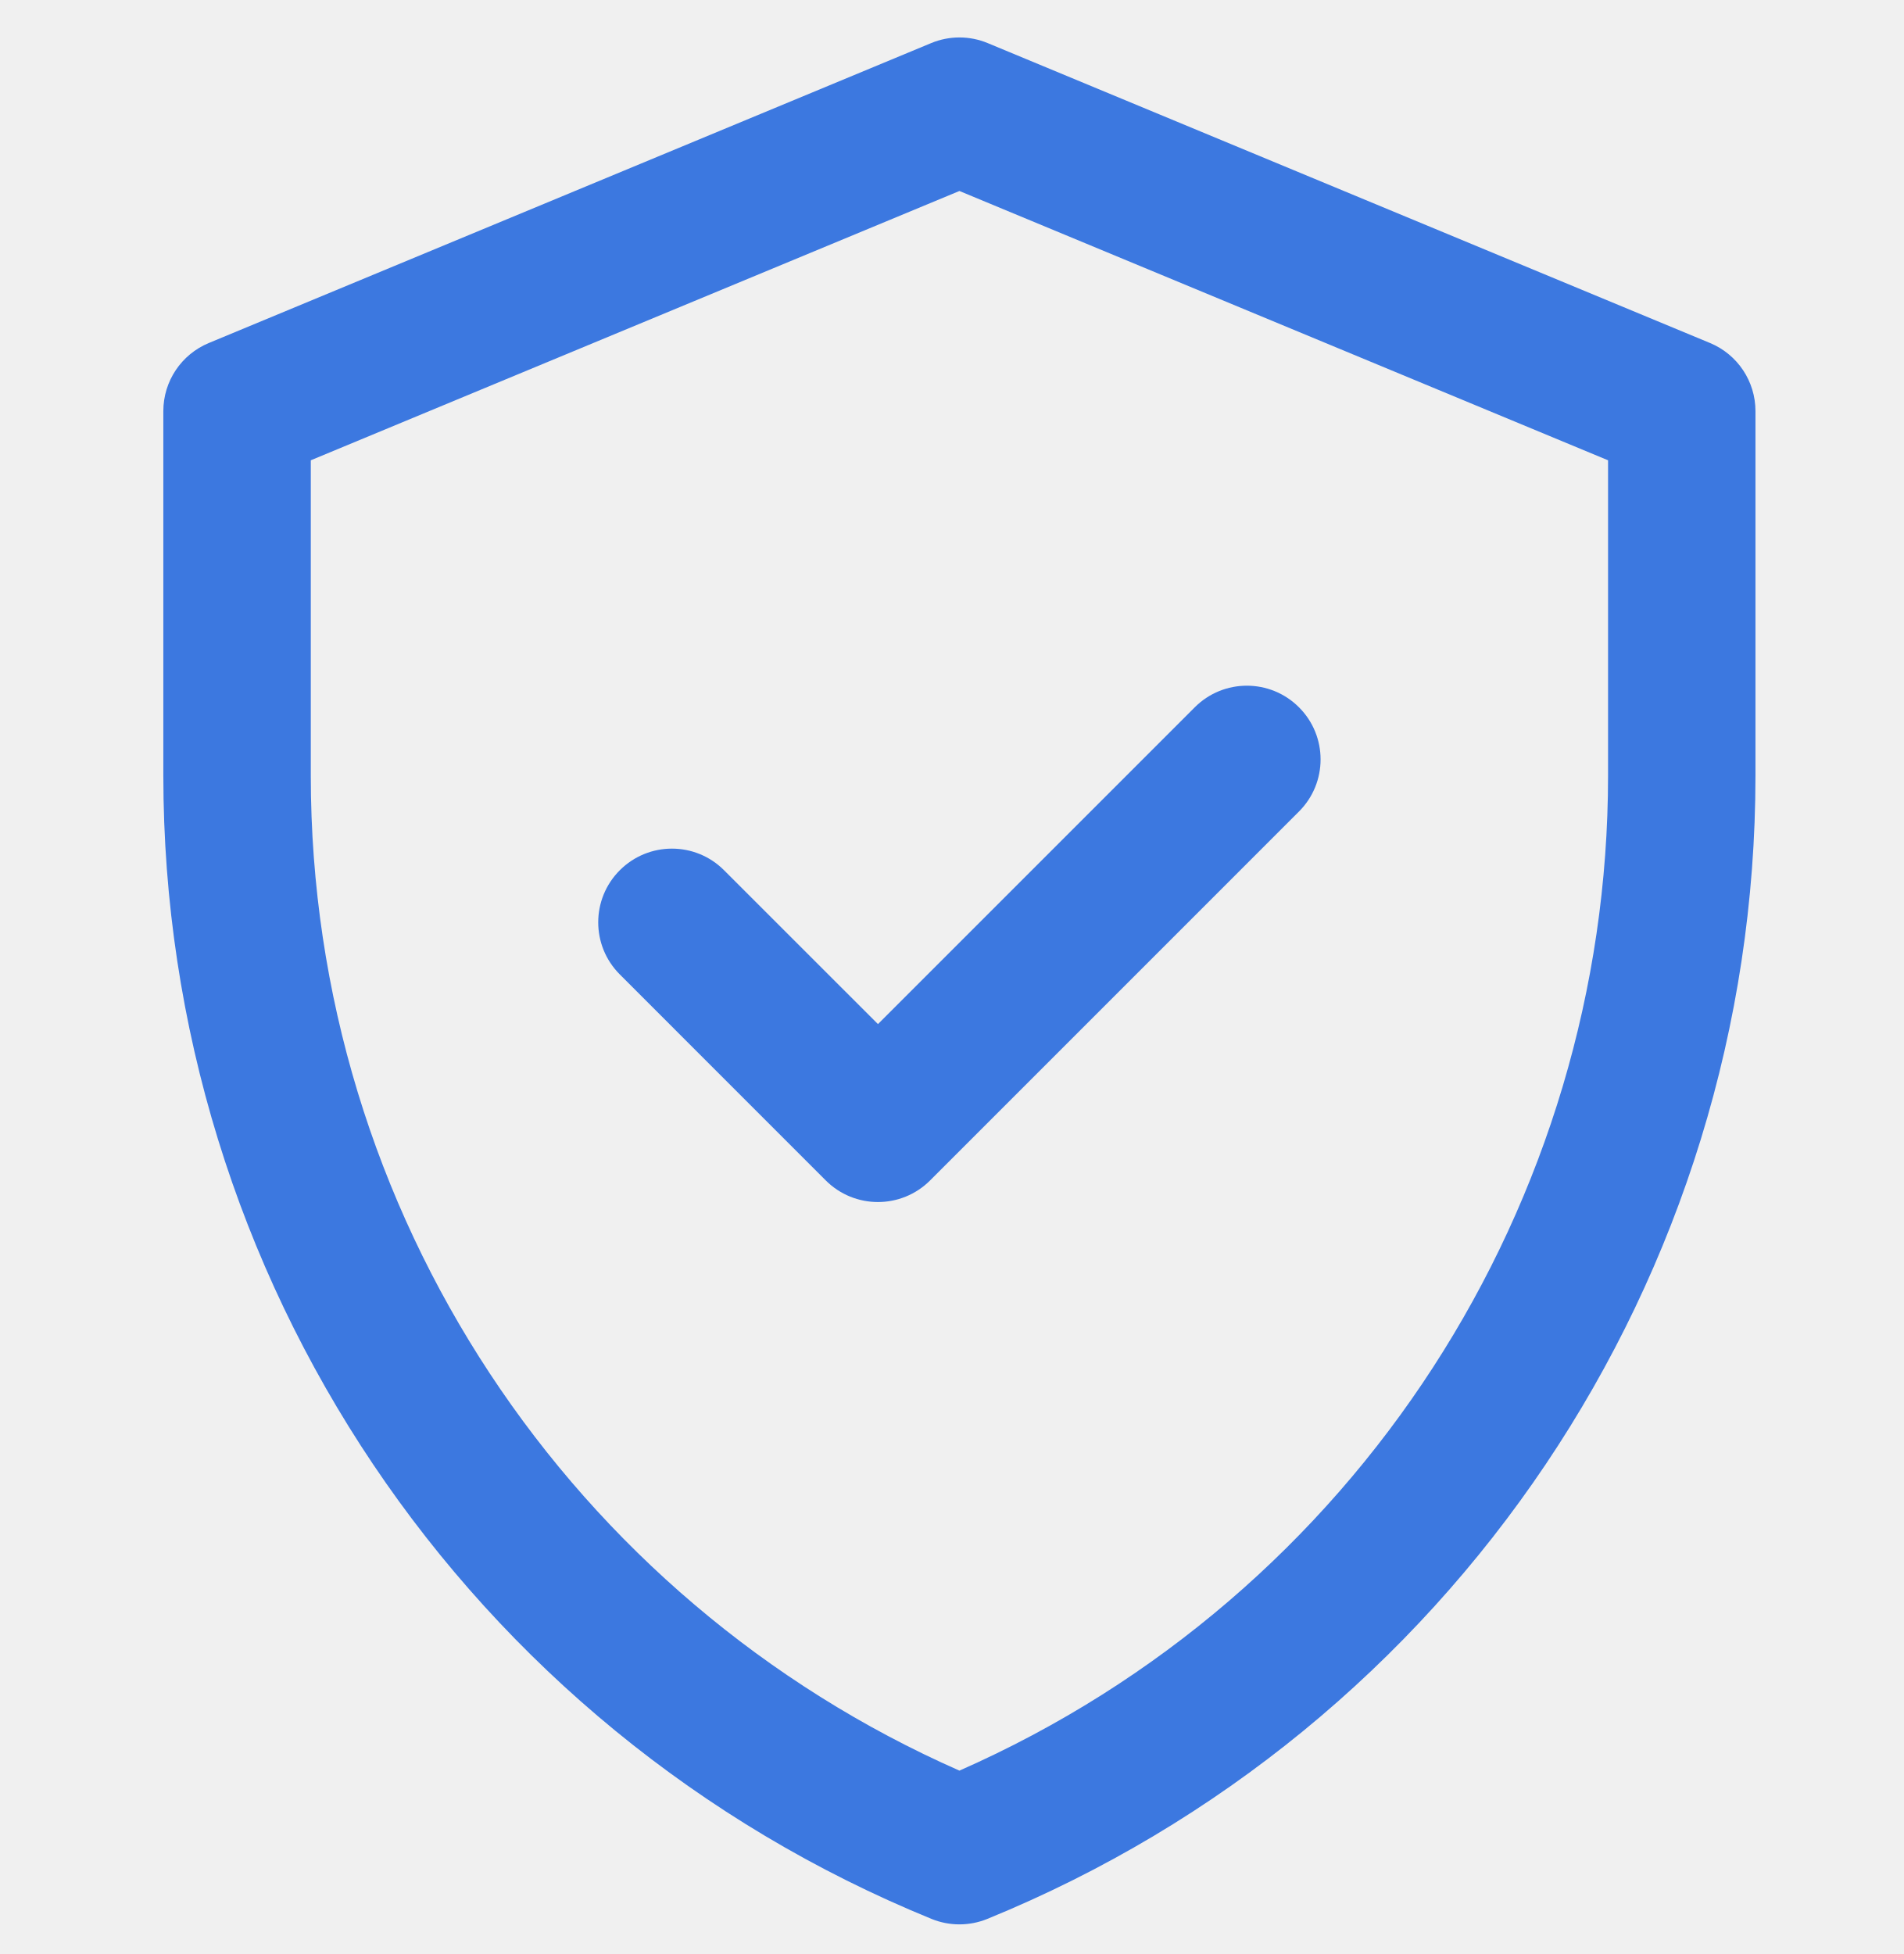
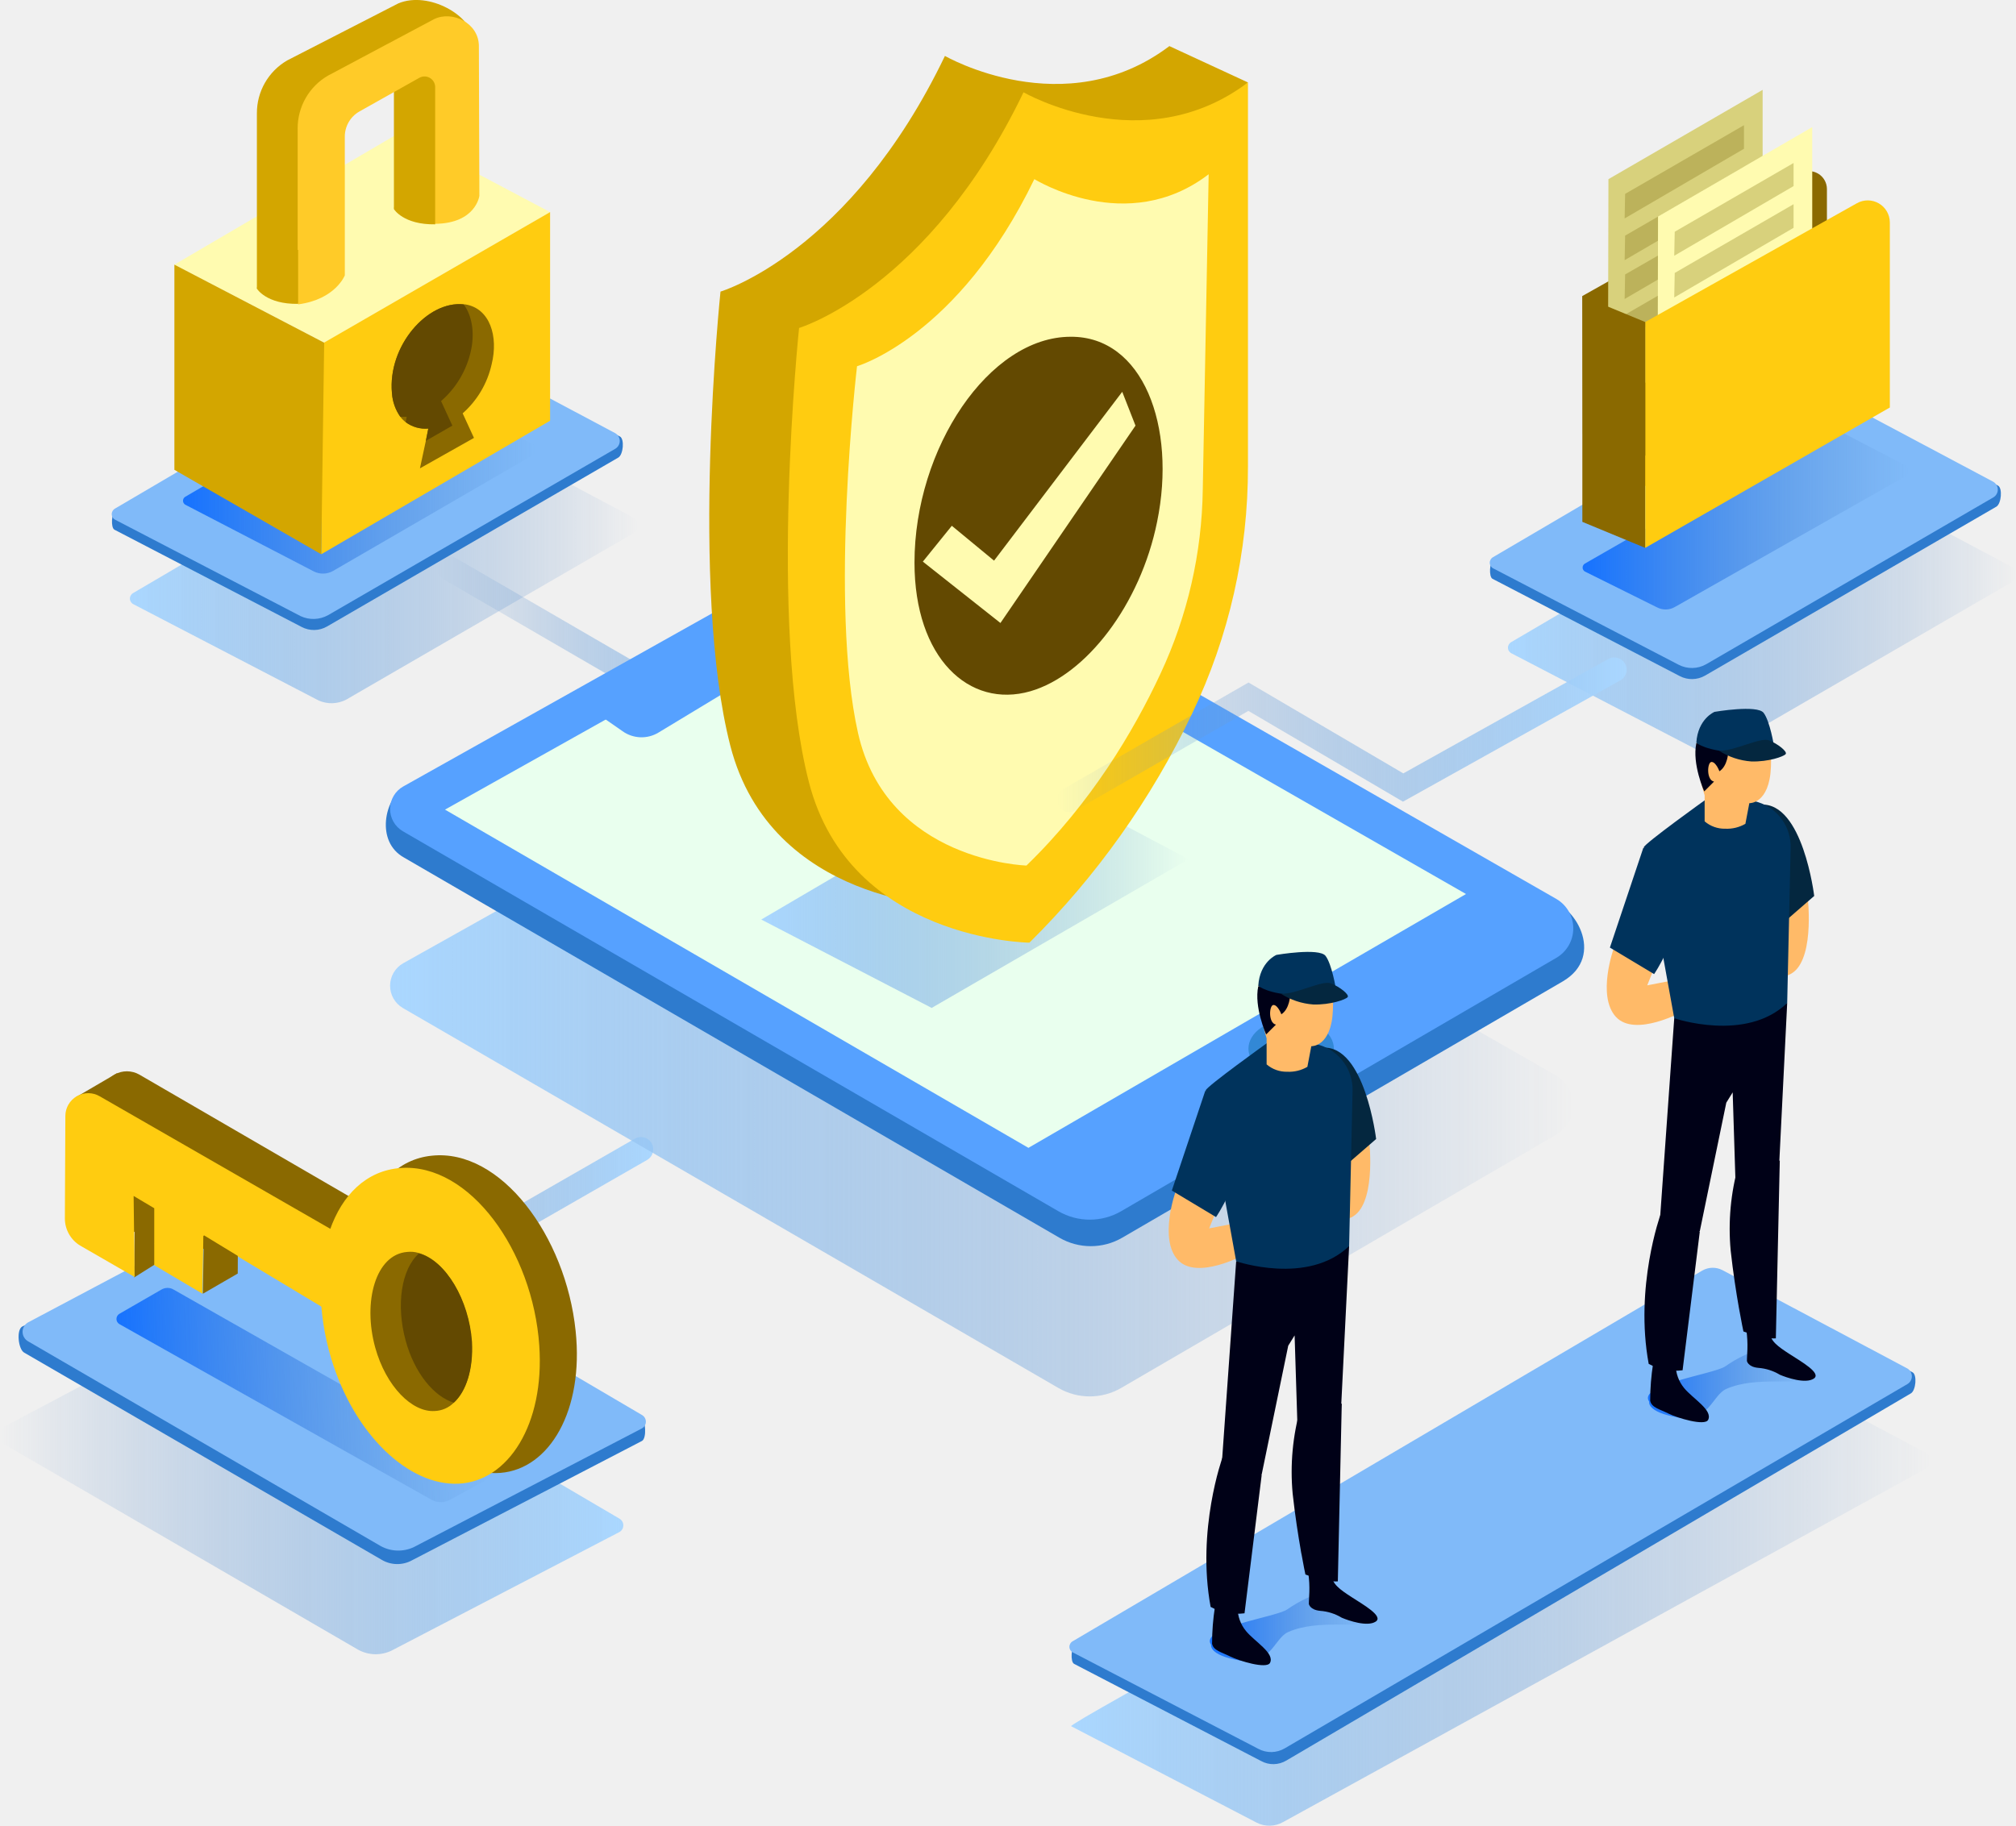
- <svg xmlns="http://www.w3.org/2000/svg" width="38" height="39" viewBox="0 0 38 39" fill="none">
-   <g clip-path="url(#clip0)">
-     <path d="M34.13 6.846L19.713 0.86C19.352 0.71 18.946 0.71 18.585 0.86L4.168 6.846C3.618 7.074 3.26 7.61 3.26 8.205V15.481C3.26 25.501 9.316 34.513 18.593 38.3C18.949 38.445 19.348 38.445 19.705 38.3C28.981 34.513 35.037 25.501 35.037 15.481V8.205C35.037 7.61 34.679 7.074 34.13 6.846ZM32.095 15.481C32.095 23.999 27.093 31.84 19.149 35.34C11.417 31.933 6.203 24.23 6.203 15.481V9.187L19.149 3.812L32.095 9.187V15.481ZM17.523 20.44L23.846 14.117C24.42 13.542 25.352 13.542 25.926 14.117C26.501 14.691 26.501 15.623 25.926 16.197L18.563 23.561C17.988 24.135 17.057 24.135 16.482 23.561L12.371 19.449C11.796 18.875 11.796 17.943 12.371 17.369C12.946 16.794 13.877 16.794 14.451 17.369L17.523 20.44Z" fill="#3C78E0" />
+ <svg xmlns="http://www.w3.org/2000/svg" xmlns:xlink="http://www.w3.org/1999/xlink" viewBox="0 0 410.5 371.86">
+   <defs>
+     <style>.cls-1,.cls-12,.cls-21{fill:none;stroke-linecap:round;stroke-miterlimit:10;stroke-width:5px;}.cls-1{stroke:url(#linear-gradient);}.cls-2{fill:url(#linear-gradient-2);}.cls-3{fill:#2e7bce;}.cls-4{fill:#80baf9;}.cls-5{fill:url(#linear-gradient-3);}.cls-6{fill:#fffbb0;}.cls-7{fill:#ffcc10;}.cls-8{fill:#d3a600;}.cls-9{fill:#ffcb28;}.cls-10{fill:#8a6900;}.cls-11{fill:#634901;}.cls-12{stroke:url(#linear-gradient-4);}.cls-13{fill:url(#linear-gradient-5);}.cls-14{fill:url(#linear-gradient-6);}.cls-15{fill:url(#linear-gradient-7);}.cls-16{fill:#56a1ff;}.cls-17{fill:#e9ffee;}.cls-18{fill:#3288d6;}.cls-19{fill:url(#linear-gradient-8);}.cls-20{fill:url(#linear-gradient-9);}.cls-21{stroke:url(#linear-gradient-10);}.cls-22{fill:url(#linear-gradient-11);}.cls-23{fill:#d8d17c;}.cls-24{fill:#bcb25b;}.cls-25{fill:url(#linear-gradient-12);}.cls-26{fill:url(#linear-gradient-13);}.cls-27{fill:#ffba68;}.cls-28{fill:#04273f;}.cls-29{fill:#000117;}.cls-30{fill:#00335c;}.cls-31{fill:url(#linear-gradient-14);}</style>
+     <linearGradient id="linear-gradient" x1="89.01" y1="223.69" x2="159.81" y2="223.69" gradientTransform="matrix(1, 0, 0, -1, 0, 358.59)" gradientUnits="userSpaceOnUse">
+       <stop offset="0" stop-color="#5083c2" stop-opacity="0" />
+       <stop offset="1" stop-color="#aad7ff" />
+     </linearGradient>
+     <linearGradient id="linear-gradient-2" x1="26.58" y1="244.51" x2="129.92" y2="244.51" gradientTransform="matrix(1, 0, 0, -1, 0, 358.59)" gradientUnits="userSpaceOnUse">
+       <stop offset="0" stop-color="#aad7ff" />
+       <stop offset="1" stop-color="#5083c2" stop-opacity="0" />
+     </linearGradient>
+     <linearGradient id="linear-gradient-3" x1="37.26" y1="262.04" x2="109.15" y2="262.04" gradientTransform="matrix(1, 0, 0, -1, 0, 358.59)" gradientUnits="userSpaceOnUse">
+       <stop offset="0" stop-color="#1572ff" />
+       <stop offset="1" stop-color="#5083c2" stop-opacity="0" />
+     </linearGradient>
+     <linearGradient id="linear-gradient-4" x1="59.21" y1="104.74" x2="133.01" y2="104.74" xlink:href="#linear-gradient" />
+     <linearGradient id="linear-gradient-5" x1="-1424.93" y1="57.48" x2="-1298.01" y2="57.48" gradientTransform="translate(-1298.01 358.59) rotate(180)" xlink:href="#linear-gradient-2" />
+     <linearGradient id="linear-gradient-6" x1="17.97" y1="56.44" x2="93.87" y2="56.44" gradientTransform="matrix(1, -0.03, -0.03, -1, 7.65, 342.02)" xlink:href="#linear-gradient-3" />
+     <linearGradient id="linear-gradient-7" x1="79.44" y1="144.91" x2="320.36" y2="144.91" xlink:href="#linear-gradient-2" />
+     <linearGradient id="linear-gradient-8" x1="155.01" y1="177.64" x2="242.01" y2="177.64" xlink:href="#linear-gradient-2" />
+     <linearGradient id="linear-gradient-9" x1="307.19" y1="234.49" x2="410.53" y2="234.49" xlink:href="#linear-gradient-2" />
+     <linearGradient id="linear-gradient-10" x1="215.21" y1="208.94" x2="331.21" y2="208.94" xlink:href="#linear-gradient" />
+     <linearGradient id="linear-gradient-11" x1="322.11" y1="253.09" x2="388.62" y2="253.09" xlink:href="#linear-gradient-3" />
+     <linearGradient id="linear-gradient-12" x1="218.1" y1="34.95" x2="393.1" y2="34.95" xlink:href="#linear-gradient-2" />
+     <linearGradient id="linear-gradient-13" x1="335.55" y1="76.72" x2="368.39" y2="76.72" xlink:href="#linear-gradient-3" />
+     <linearGradient id="linear-gradient-14" x1="246.35" y1="27.22" x2="279.19" y2="27.22" xlink:href="#linear-gradient-3" />
+   </defs>
+   <g id="Layer_2" data-name="Layer 2">
+     <g id="Layer_1-2" data-name="Layer 1">
+       <g id="OBJECT">
+         <line class="cls-1" x1="157.31" y1="153.99" x2="91.51" y2="115.79" />
+         <path class="cls-2" d="M70.51,142.49l58.5-33.9a1.84,1.84,0,0,0-.1-3.2l-37.6-20a4.27,4.27,0,0,0-4.1.1l-60.1,35.3a1.29,1.29,0,0,0,.1,2.3l37.7,19.6A6.47,6.47,0,0,0,70.51,142.49Z" />
+         <path class="cls-3" d="M66.61,127.59l59.3-34.4c1-.6,1.3-3.8.3-4.3l-40.6-19.6-62.1,34.6c-.8.5-1,3.6-.2,4l38.1,19.8A5.34,5.34,0,0,0,66.61,127.59Z" />
+         <path class="cls-4" d="M66.81,125.29l58.5-33.9a1.84,1.84,0,0,0-.1-3.2l-37.6-20a4.27,4.27,0,0,0-4.1.1l-60.1,35.3a1.29,1.29,0,0,0,.1,2.3l37.7,19.6A6.14,6.14,0,0,0,66.81,125.29Z" />
+         <path class="cls-5" d="M67.81,116.29l40.7-23.6a1.27,1.27,0,0,0,0-2.2l-26.2-13.9a2.8,2.8,0,0,0-2.8.1l-41.8,24.5a.94.94,0,0,0,0,1.6l26.2,13.6A4.14,4.14,0,0,0,67.81,116.29Z" />
+         <polygon class="cls-6" points="66.01 69.8 112.01 43.2 81.41 27 35.51 53.9 66.01 69.8" />
+         <polygon class="cls-7" points="65.61 70 65.41 112.89 112.01 85.69 112.01 43.2 65.61 70" />
+         <polygon class="cls-8" points="66.01 69.8 65.41 112.89 35.51 95.69 35.51 53.9 66.01 69.8" />
+         <path class="cls-8" d="M52.31,58.79s1.9,3.2,8.4,3.1l3.1-14.4C63.71,47.59,53.61,51.09,52.31,58.79Z" />
+         <path class="cls-8" d="M80.21,42.59s1.9,3.2,8.4,3.1l3.1-14.4S81.51,34.79,80.21,42.59Z" />
+         <path class="cls-8" d="M52.31,47.79V23.09a12.38,12.38,0,0,1,6.2-10.8L81.11.69c6.2-2.6,15.1,2.6,15.1,7.3l-7,28.8-9,5.7V14.59a2.17,2.17,0,0,0-3.3-1.9l-12.1,6.8a5.88,5.88,0,0,0-3,5.2v28.2l-9.5,5.9Z" />
+         <path class="cls-9" d="M60.61,50.89V26.19a12.38,12.38,0,0,1,6.2-10.8l21.6-11.5c3.7-1.8,9.1.8,9.1,5.5l.1,30.5s-.7,5.6-9,5.7V17.79a2.17,2.17,0,0,0-3.3-1.9l-12.1,6.8a5.88,5.88,0,0,0-3,5.2v28.2s-1.9,4.9-9.5,5.9V50.89Z" />
+         <path class="cls-10" d="M94.21,84.19l2.3,5-11,6.2,1.2-5.6.5-2.5a6.74,6.74,0,0,1-4.6-1.3,5.73,5.73,0,0,1-1.1-1.1,9.45,9.45,0,0,1-1.7-4.8c-.9-9.6,7.2-18.9,14.6-18.1h.3c5.1.8,6.8,6.6,5.4,12.2A18.77,18.77,0,0,1,94.21,84.19Z" />
+         <path class="cls-11" d="M89.81,81.69l2.3,5-5.4,3.1.5-2.5a6.74,6.74,0,0,1-4.6-1.3l.2-1.1h-1.3a9.45,9.45,0,0,1-1.7-4.8c-.9-9.6,7.2-18.9,14.6-18.1,1.8,2.4,2.3,6.1,1.4,9.8A18.93,18.93,0,0,1,89.81,81.69Z" />
+         <line class="cls-12" x1="130.51" y1="234.09" x2="61.71" y2="273.59" />
+         <path class="cls-13" d="M72.91,336l-71.8-41.7a2.22,2.22,0,0,1,.1-3.9l46.2-24.5a5.22,5.22,0,0,1,5,.1l73.7,43.3a1.57,1.57,0,0,1-.1,2.8l-46.3,24.1A7.43,7.43,0,0,1,72.91,336Z" />
+         <path class="cls-3" d="M77.71,317.69l-72.8-42.2c-1.2-.7-1.6-4.6-.4-5.3l49.8-24.1,76.2,42.5c1,.6,1.2,4.4.2,4.9l-46.8,24.3A6.24,6.24,0,0,1,77.71,317.69Z" />
+         <path class="cls-4" d="M77.51,314.89l-71.8-41.7a2.22,2.22,0,0,1,.1-3.9L52,244.79a5.22,5.22,0,0,1,5,.1l73.7,43.3a1.57,1.57,0,0,1-.1,2.8l-46.3,24.1A7.41,7.41,0,0,1,77.51,314.89Z" />
+         <path class="cls-14" d="M87.91,305.49l-63.6-35.8a1.22,1.22,0,0,1,0-2.1l8.5-4.9a2.44,2.44,0,0,1,2.6,0l64.6,36.7a.85.85,0,0,1,0,1.5l-8.6,4.7A3.93,3.93,0,0,1,87.91,305.49Z" />
+         <polygon class="cls-10" points="15.41 223.5 23.81 218.59 28.91 224.19 15.41 223.5" />
+         <polygon class="cls-10" points="27.31 260.19 31.91 257.3 31.21 250.29 27.41 249.09 27.31 260.19" />
+         <path class="cls-10" d="M71.81,244.09l-43.4-25.2a5.13,5.13,0,0,0-7.7,4.4l-.2,23.7,14.3,8.2-.2-16.5,4.2,2.5v11.6l9.5,5.7.2-11.8,20.3,12.5Z" />
+         <path class="cls-10" d="M117.21,271.09c1.7,16.2-5.3,28.1-15.3,28.9s-21.5-9.4-26.7-25c-6.2-18.8-1.1-38.2,12.7-39.6C101.91,233.89,115.21,251.69,117.21,271.09Z" />
+         <path class="cls-7" d="M109.81,274.09c1.1,16-6.3,27.6-16.4,28.1s-21.3-9.9-26-25.6c-5.6-18.8.2-37.7,14.2-38.7S108.51,254.79,109.81,274.09Z" />
+         <path class="cls-10" d="M92.41,285.69a5.81,5.81,0,0,1-3.9,1.7c-4.6.3-9.9-5-12.1-12.9-2.6-9.4.1-19,6.5-19.5a5.83,5.83,0,0,1,2.3.2c5.5,1.5,10.2,9.5,10.8,18C96.41,278.89,94.91,283.39,92.41,285.69Z" />
+         <path class="cls-11" d="M92.41,285.69c-4-1.2-8-6-9.8-12.6-2-7.3-.9-14.6,2.7-17.8,5.5,1.5,10.2,9.5,10.8,18C96.41,278.89,94.91,283.39,92.41,285.69Z" />
+         <path class="cls-7" d="M69.71,251.69l-49.4-28.4a4.65,4.65,0,0,0-7,4l-.1,20.9a6.46,6.46,0,0,0,3.1,5.5l11.1,6.4-.2-16.5,4.2,2.5v11.6l9.8,5.8.2-11.8,25.3,15.2Z" />
+         <polygon class="cls-10" points="41.31 263.5 48.41 259.39 48.41 255.79 41.51 251.59 41.31 263.5" />
+         <path class="cls-15" d="M82,205.29l133.5,77.4a12.73,12.73,0,0,0,12.8,0l88.6-51.6a6.94,6.94,0,0,0,0-12l-130-74.5a13.11,13.11,0,0,0-12.6-.1l-92.2,51.7A5.26,5.26,0,0,0,82,205.29Z" />
+         <path class="cls-3" d="M82.31,174.69l133.4,77.4a12.73,12.73,0,0,0,12.8,0l89.7-52.2c8.9-5.2,2.4-16.2-3.8-16.9L187,114.09a13.11,13.11,0,0,0-12.6-.1L82,160.69C78.51,162.59,76.31,171.39,82.31,174.69Z" />
+         <path class="cls-16" d="M82,169.29l133.5,77.4a12.73,12.73,0,0,0,12.8,0l88.6-51.6a6.94,6.94,0,0,0,0-12l-130-74.5a13.11,13.11,0,0,0-12.6-.1l-92.2,51.7A5.26,5.26,0,0,0,82,169.29Z" />
+         <polygon class="cls-17" points="90.61 164.9 209.41 233.79 298.51 182.09 180.51 114.5 90.61 164.9" />
+         <ellipse class="cls-18" cx="262.91" cy="213.59" rx="8.7" ry="6" />
+         <path class="cls-16" d="M120.81,144.79l31.8-18.5,6.8,3.9a2.15,2.15,0,0,1,0,3.7l-25.3,15.3a6.65,6.65,0,0,1-7.4-.3Z" />
+         <polygon class="cls-19" points="189.71 205.29 242.01 175 207.31 156.59 155.01 187.29 189.71 205.29" />
+         <path class="cls-8" d="M254.11,16.79l-16-7.4c-21.3,16.1-45.7,2-45.7,2-19.3,40.2-45.7,48-45.7,48s-6.3,60.2,2,92.5,44.9,32.7,44.9,32.7c15.6-15.2,26.2-32.4,33.1-46.6a115.43,115.43,0,0,0,11.4-50.4V24.19A25,25,0,0,0,254.11,16.79Z" />
+         <path class="cls-7" d="M254.11,16.79V95a115.75,115.75,0,0,1-11.4,50.4,166,166,0,0,1-33.1,46.6s-36.6-.4-44.9-32.7-2-92.5-2-92.5,26.4-7.9,45.7-48C208.41,18.79,232.81,32.89,254.11,16.79Z" />
+         <path class="cls-6" d="M246.11,35.49l-1.2,64.2a91.45,91.45,0,0,1-8.6,37.5c-5.5,11.8-14.2,26.4-27.3,39.1,0,0-28.4-.8-34.3-27s-.2-74.7-.2-74.7,20.6-6,36.1-38.1C210.71,36.49,229.41,48.29,246.11,35.49Z" />
+         <path class="cls-11" d="M235.61,106.29c-3.4,16.8-14.4,31.2-25.8,34.5-12.5,3.6-23.6-6.8-23.6-26.2,0-23.3,15.2-46,31.8-46C232.71,68.49,239.61,86.79,235.61,106.29Z" />
+         <polygon class="cls-6" points="187.91 114.39 193.81 107.09 202.41 114.19 228.51 79.8 231.21 86.69 203.71 126.89 187.91 114.39" />
+         <path class="cls-20" d="M351.11,152.49l58.5-33.9a1.84,1.84,0,0,0-.1-3.2l-37.6-20a4.27,4.27,0,0,0-4.1.1l-60.1,35.3a1.29,1.29,0,0,0,.1,2.3l37.7,19.6A6.14,6.14,0,0,0,351.11,152.49Z" />
+         <path class="cls-3" d="M347.21,137.59l59.3-34.4c1-.6,1.3-3.8.3-4.3l-40.6-19.6-62.1,34.6c-.8.5-1,3.6-.2,4l38.1,19.8A5.34,5.34,0,0,0,347.21,137.59Z" />
+         <path class="cls-4" d="M347.41,135.29l58.5-34a1.84,1.84,0,0,0-.1-3.2l-37.6-20a4.27,4.27,0,0,0-4.1.1L304,113.49a1.29,1.29,0,0,0,.1,2.3l37.7,19.6A5.86,5.86,0,0,0,347.41,135.29Z" />
+         <polyline class="cls-21" points="217.71 162.9 254.21 141.9 285.71 160.4 328.71 136.4" />
+         <path class="cls-22" d="M341.11,123.59,388,97a1.27,1.27,0,0,0,0-2.2l-14.6-7.6a2.8,2.8,0,0,0-2.8.1l-47.9,27.5a.94.94,0,0,0,0,1.6l14.7,7.3A3.76,3.76,0,0,0,341.11,123.59Z" />
+         <path class="cls-10" d="M372,38.49a3.66,3.66,0,0,0-5.4-3.2l-44.4,25v46l12.8,5.3V99l37-21.3Z" />
+         <polygon class="cls-23" points="327.51 36.49 327.41 82.39 358.91 63.99 358.91 18.3 327.51 36.49" />
+         <polygon class="cls-24" points="330.91 39.49 330.81 44.49 355.11 30.3 355.11 25.5 330.91 39.49" />
+         <polygon class="cls-24" points="330.91 47.99 330.81 52.99 355.11 38.8 355.11 33.99 330.91 47.99" />
+         <polygon class="cls-24" points="330.91 55.9 330.81 60.9 355.11 46.7 355.11 41.99 330.91 55.9" />
+         <polygon class="cls-24" points="330.91 64.09 330.81 69.09 355.11 54.9 355.11 50.09 330.91 64.09" />
+         <polygon class="cls-6" points="337.61 44.09 337.51 90 369.01 71.59 369.01 25.89 337.61 44.09" />
+         <polygon class="cls-23" points="341.01 47.2 340.91 52.09 365.21 37.9 365.21 33.2 341.01 47.2" />
+         <polygon class="cls-23" points="341.01 55.59 340.91 60.59 365.21 46.4 365.21 41.59 341.01 55.59" />
+         <polygon class="cls-23" points="341.01 63.59 340.91 68.59 365.21 54.4 365.21 49.59 341.01 63.59" />
+         <polygon class="cls-23" points="341.01 71.69 340.91 76.69 365.21 62.49 365.21 57.7 341.01 71.69" />
+         <path class="cls-7" d="M335,65.59v46L384.81,83V45.29a4.5,4.5,0,0,0-6.7-3.9Z" />
+         <polygon class="cls-10" points="322.21 60.3 335.01 65.59 335.01 92.8 322.31 88.39 322.21 60.3" />
+         <path class="cls-25" d="M261.31,371.09l130.9-72a1.84,1.84,0,0,0-.1-3.2l-37.6-20a4.27,4.27,0,0,0-4.1.1l-60,35.3c-.9.5-73.2,39.9-72.3,40.3l37.7,19.6A5.67,5.67,0,0,0,261.31,371.09Z" />
+         <path class="cls-3" d="M261.91,358.59l127.2-74.8c1-.6,1.3-3.8.3-4.3l-40.6-19.6-129.9,75c-.8.5-1,3.6-.2,4l38.1,19.8A5.16,5.16,0,0,0,261.91,358.59Z" />
+         <path class="cls-4" d="M261.61,356.09l126.8-74.2a1.84,1.84,0,0,0-.1-3.2l-37.6-20a4.27,4.27,0,0,0-4.1.1l-128.2,75.5a1.29,1.29,0,0,0,.1,2.3l37.7,19.6A5.47,5.47,0,0,0,261.61,356.09Z" />
+         <path class="cls-26" d="M335.81,285.49s-.6,2.1,5.8,3.2,7-4.5,9.9-5.8c6.2-2.7,14.2-.6,16.5-2.2s-5.9-5.8-8.5-5.8-5.9,1.8-8.2,3.4S333.31,282,335.81,285.49Z" />
+         <path class="cls-27" d="M367.91,181s1.7,11.7-1.9,16.2-12.1-.7-12.1-.7l-.2-6.7,7.3,1.1-2.1-4.6Z" />
+         <path class="cls-28" d="M358.51,163.89c8.6-.6,10.9,18.6,10.9,18.6l-6.8,5.9C362.61,188.49,352.11,164.39,358.51,163.89Z" />
+         <path class="cls-27" d="M328.61,193.09s-3.5,9.7.4,14,13.7-1.1,13.7-1.1l-.1-6.7-7.2,1.4,1.9-4.7Z" />
+         <path class="cls-29" d="M363.91,204.29l-3.1,62.4s1.4,2.9-6.6.3l-1.4-44.5-1.3,2.1-5.4,26.2s-3.4,2.6-8.2-1.1l3-42.3Z" />
+         <path class="cls-30" d="M347.41,162.79s-12.7,9.1-12.7,9.8,6.2,34.8,6.2,34.8,14.6,5,23-3.1l.7-31.6a9.49,9.49,0,0,0-6.6-9.3A22.23,22.23,0,0,0,347.41,162.79Z" />
+         <path class="cls-27" d="M359,147.59s1.9,1,1.6,8.6-4.4,7.4-4.4,7.4l-.8,4.2a7.45,7.45,0,0,1-4.1,1,6.21,6.21,0,0,1-4.2-1.5V162s-2.3-7.3-1.6-11.1S352.31,142.19,359,147.59Z" />
+         <path class="cls-29" d="M354,237.29a47.86,47.86,0,0,0-1.6,17.4c1,9.1,2.6,16.5,2.6,16.5s4.3,1.6,6.6,1.4l.8-36.2Z" />
+         <path class="cls-29" d="M351.91,153.19s-.1,2.8-1.8,3.9c0,0-.7-1.9-1.6-1.9s-1.1,3.7.5,4l-2,2s-2.5-5.6-1.6-9.8C345.41,151.29,351.41,152.39,351.91,153.19Z" />
+         <path class="cls-29" d="M338.11,247.39s-5.3,14.7-2.4,30.4a11.38,11.38,0,0,0,6.9,1.3l3.5-28.2Z" />
+         <path class="cls-30" d="M345.41,151.29s2.1,1.8,8.3,1.9,7.5-1.3,7.5-1.3-.8-5-2.1-6.7-10-.2-10-.2S345.71,146.39,345.41,151.29Z" />
+         <path class="cls-28" d="M350,152.89a14.11,14.11,0,0,0,6.6,2.2c3.5.1,6.6-1,7-1.5s-1.6-2.1-3.4-2.8S353,153.09,350,152.89Z" />
+         <path class="cls-30" d="M335.71,173a13.38,13.38,0,0,1,5.9,10.6c.4,7.3-4.8,14.8-4.8,14.8l-9-5.4,6.8-20.3Z" />
+         <path class="cls-29" d="M355.61,271a22.72,22.72,0,0,1,.2,3.8c-.1,1.7-.1,2.4-.1,2.4s.2,1.2,2.3,1.4a9.92,9.92,0,0,1,4.4,1.4c1.4.6,5.2,1.9,6.9.8s-2.6-3.5-4.9-5-4.1-2.7-4-4.6S355.61,271,355.61,271Z" />
+         <path class="cls-29" d="M341.21,278a7.47,7.47,0,0,0,1.7,4.7c1.8,2.2,5.9,4.5,4.9,6.5-.7,1.3-6.3-.4-8.1-1.3s-3.4-1.2-3.7-2.6a49.63,49.63,0,0,1,.6-7.6C336.71,276.19,341.21,278,341.21,278Z" />
+         <path class="cls-31" d="M246.61,335s-.6,2.1,5.8,3.2,7-4.5,9.9-5.8c6.2-2.7,14.2-.6,16.5-2.2s-5.9-5.8-8.5-5.8-5.9,1.8-8.2,3.4S244.11,331.49,246.61,335Z" />
+         <path class="cls-27" d="M278.61,230.49s1.7,11.7-1.9,16.2-12.1-.7-12.1-.7l-.2-6.7,7.3,1.1-2.1-4.6Z" />
+         <path class="cls-28" d="M269.31,213.39c8.6-.6,10.9,18.6,10.9,18.6l-6.8,5.9C273.41,238,262.91,213.89,269.31,213.39Z" />
+         <path class="cls-27" d="M239.41,242.59s-3.5,9.7.4,14,13.7-1.1,13.7-1.1l-.1-6.7-7.2,1.4,1.9-4.7Z" />
+         <path class="cls-29" d="M274.71,253.79l-3.1,62.4s1.4,2.9-6.6.3l-1.4-44.5-1.3,2.1-5.4,26.2s-3.4,2.6-8.2-1.1l3-42.3Z" />
+         <path class="cls-30" d="M258.21,212.29s-12.7,9.1-12.7,9.8,6.2,34.8,6.2,34.8,14.6,5,23-3.1l.7-31.6a9.49,9.49,0,0,0-6.6-9.3A22.23,22.23,0,0,0,258.21,212.29Z" />
+         <path class="cls-27" d="M269.81,197.09s1.9,1,1.6,8.6-4.4,7.4-4.4,7.4l-.8,4.2a7.45,7.45,0,0,1-4.1,1,6.21,6.21,0,0,1-4.2-1.5v-5.3s-2.3-7.3-1.6-11.1S263.11,191.69,269.81,197.09Z" />
+         <path class="cls-29" d="M264.81,286.79a47.86,47.86,0,0,0-1.6,17.4c1,9.1,2.6,16.5,2.6,16.5s4.3,1.6,6.6,1.4l.8-36.2Z" />
+         <path class="cls-29" d="M262.71,202.69s-.1,2.8-1.8,3.9c0,0-.7-1.9-1.6-1.9s-1.1,3.7.5,4l-2,2s-2.5-5.6-1.6-9.8C256.21,200.79,262.21,201.89,262.71,202.69Z" />
+         <path class="cls-29" d="M248.91,296.89s-5.3,14.7-2.4,30.4a11.38,11.38,0,0,0,6.9,1.3l3.5-28.2Z" />
+         <path class="cls-30" d="M256.21,200.79s2.1,1.8,8.3,1.9,7.5-1.3,7.5-1.3-.8-5-2.1-6.7-10-.2-10-.2S256.51,195.89,256.21,200.79Z" />
+         <path class="cls-28" d="M260.81,202.39a14.11,14.11,0,0,0,6.6,2.2c3.5.1,6.6-1,7-1.5s-1.6-2.1-3.4-2.8S263.81,202.59,260.81,202.39Z" />
+         <path class="cls-30" d="M246.51,222.49a13.38,13.38,0,0,1,5.9,10.6c.4,7.3-4.8,14.8-4.8,14.8l-9-5.4,6.8-20.3Z" />
+         <path class="cls-29" d="M266.41,320.49a22.72,22.72,0,0,1,.2,3.8c-.1,1.7-.1,2.4-.1,2.4s.2,1.2,2.3,1.4a9.92,9.92,0,0,1,4.4,1.4c1.4.6,5.2,1.9,6.9.8s-2.6-3.5-4.9-5-4.1-2.7-4-4.6S266.41,320.49,266.41,320.49Z" />
+         <path class="cls-29" d="M252,327.49a7.47,7.47,0,0,0,1.7,4.7c1.8,2.2,5.9,4.5,4.9,6.5-.7,1.3-6.3-.4-8.1-1.3s-3.4-1.2-3.7-2.6a49.63,49.63,0,0,1,.6-7.6C247.51,325.69,252,327.49,252,327.49Z" />
+       </g>
+     </g>
  </g>
-   <defs>
-     <clipPath id="clip0">
-       <rect x="0.318" y="0.748" width="37.661" height="37.661" fill="white" />
-     </clipPath>
-   </defs>
</svg>
